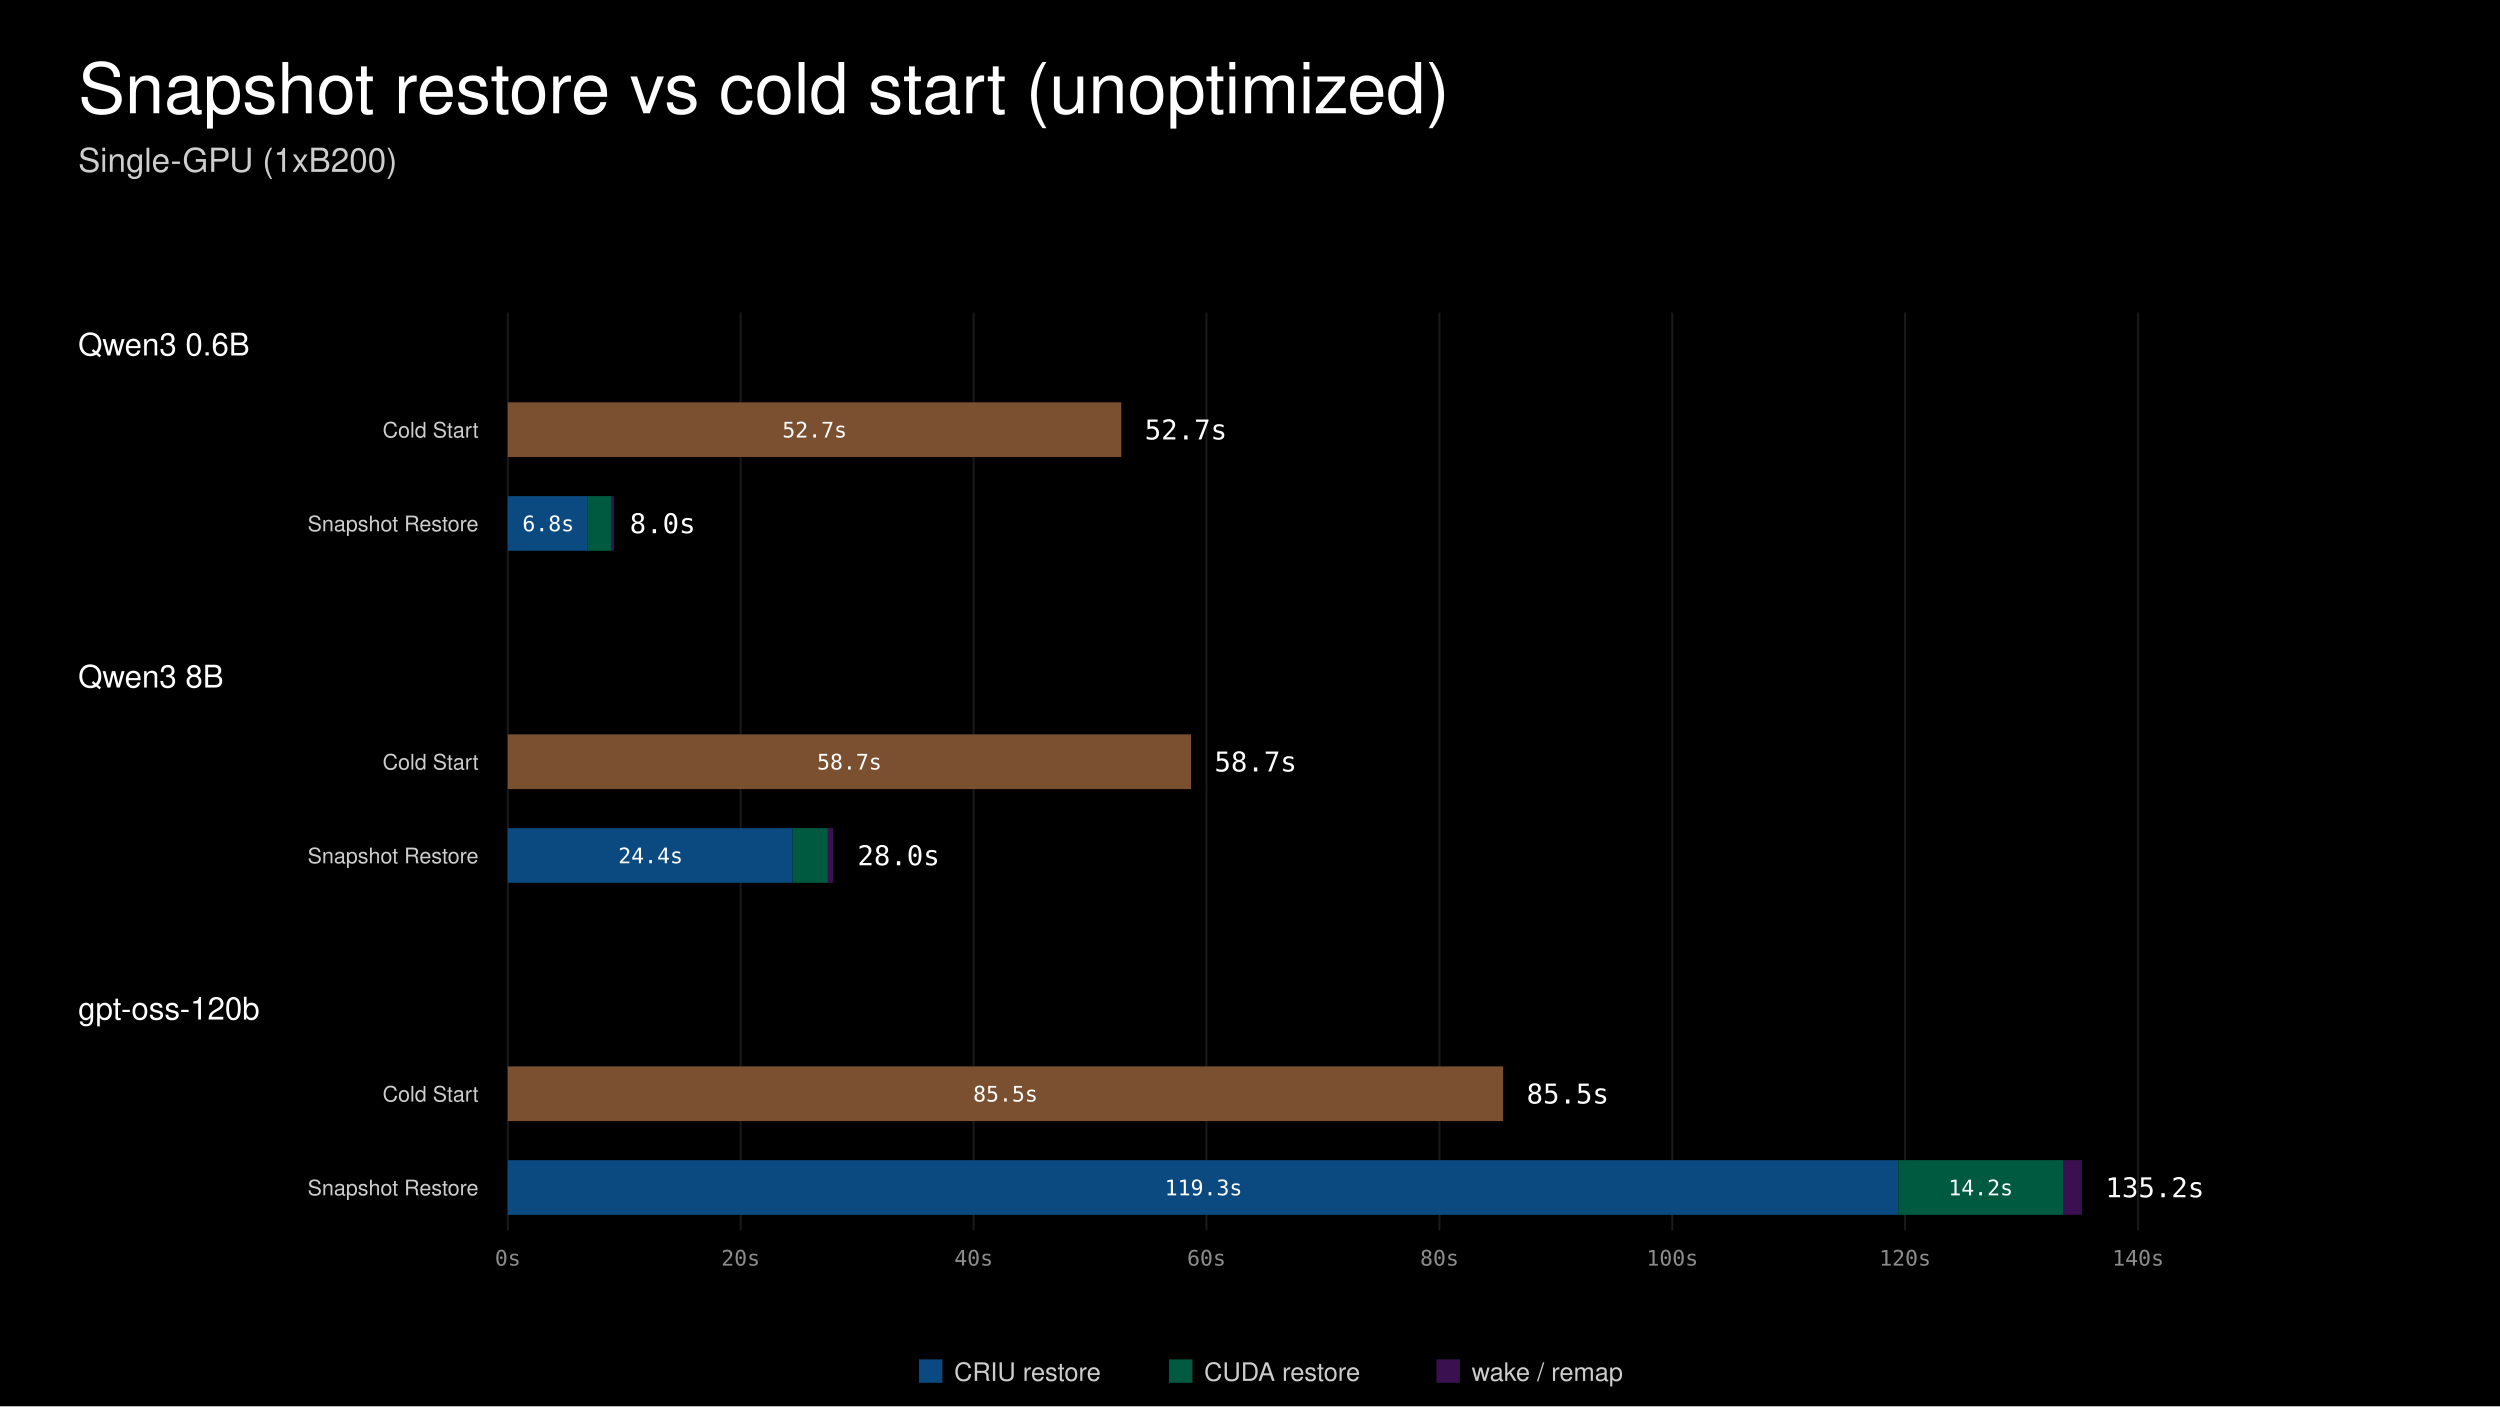
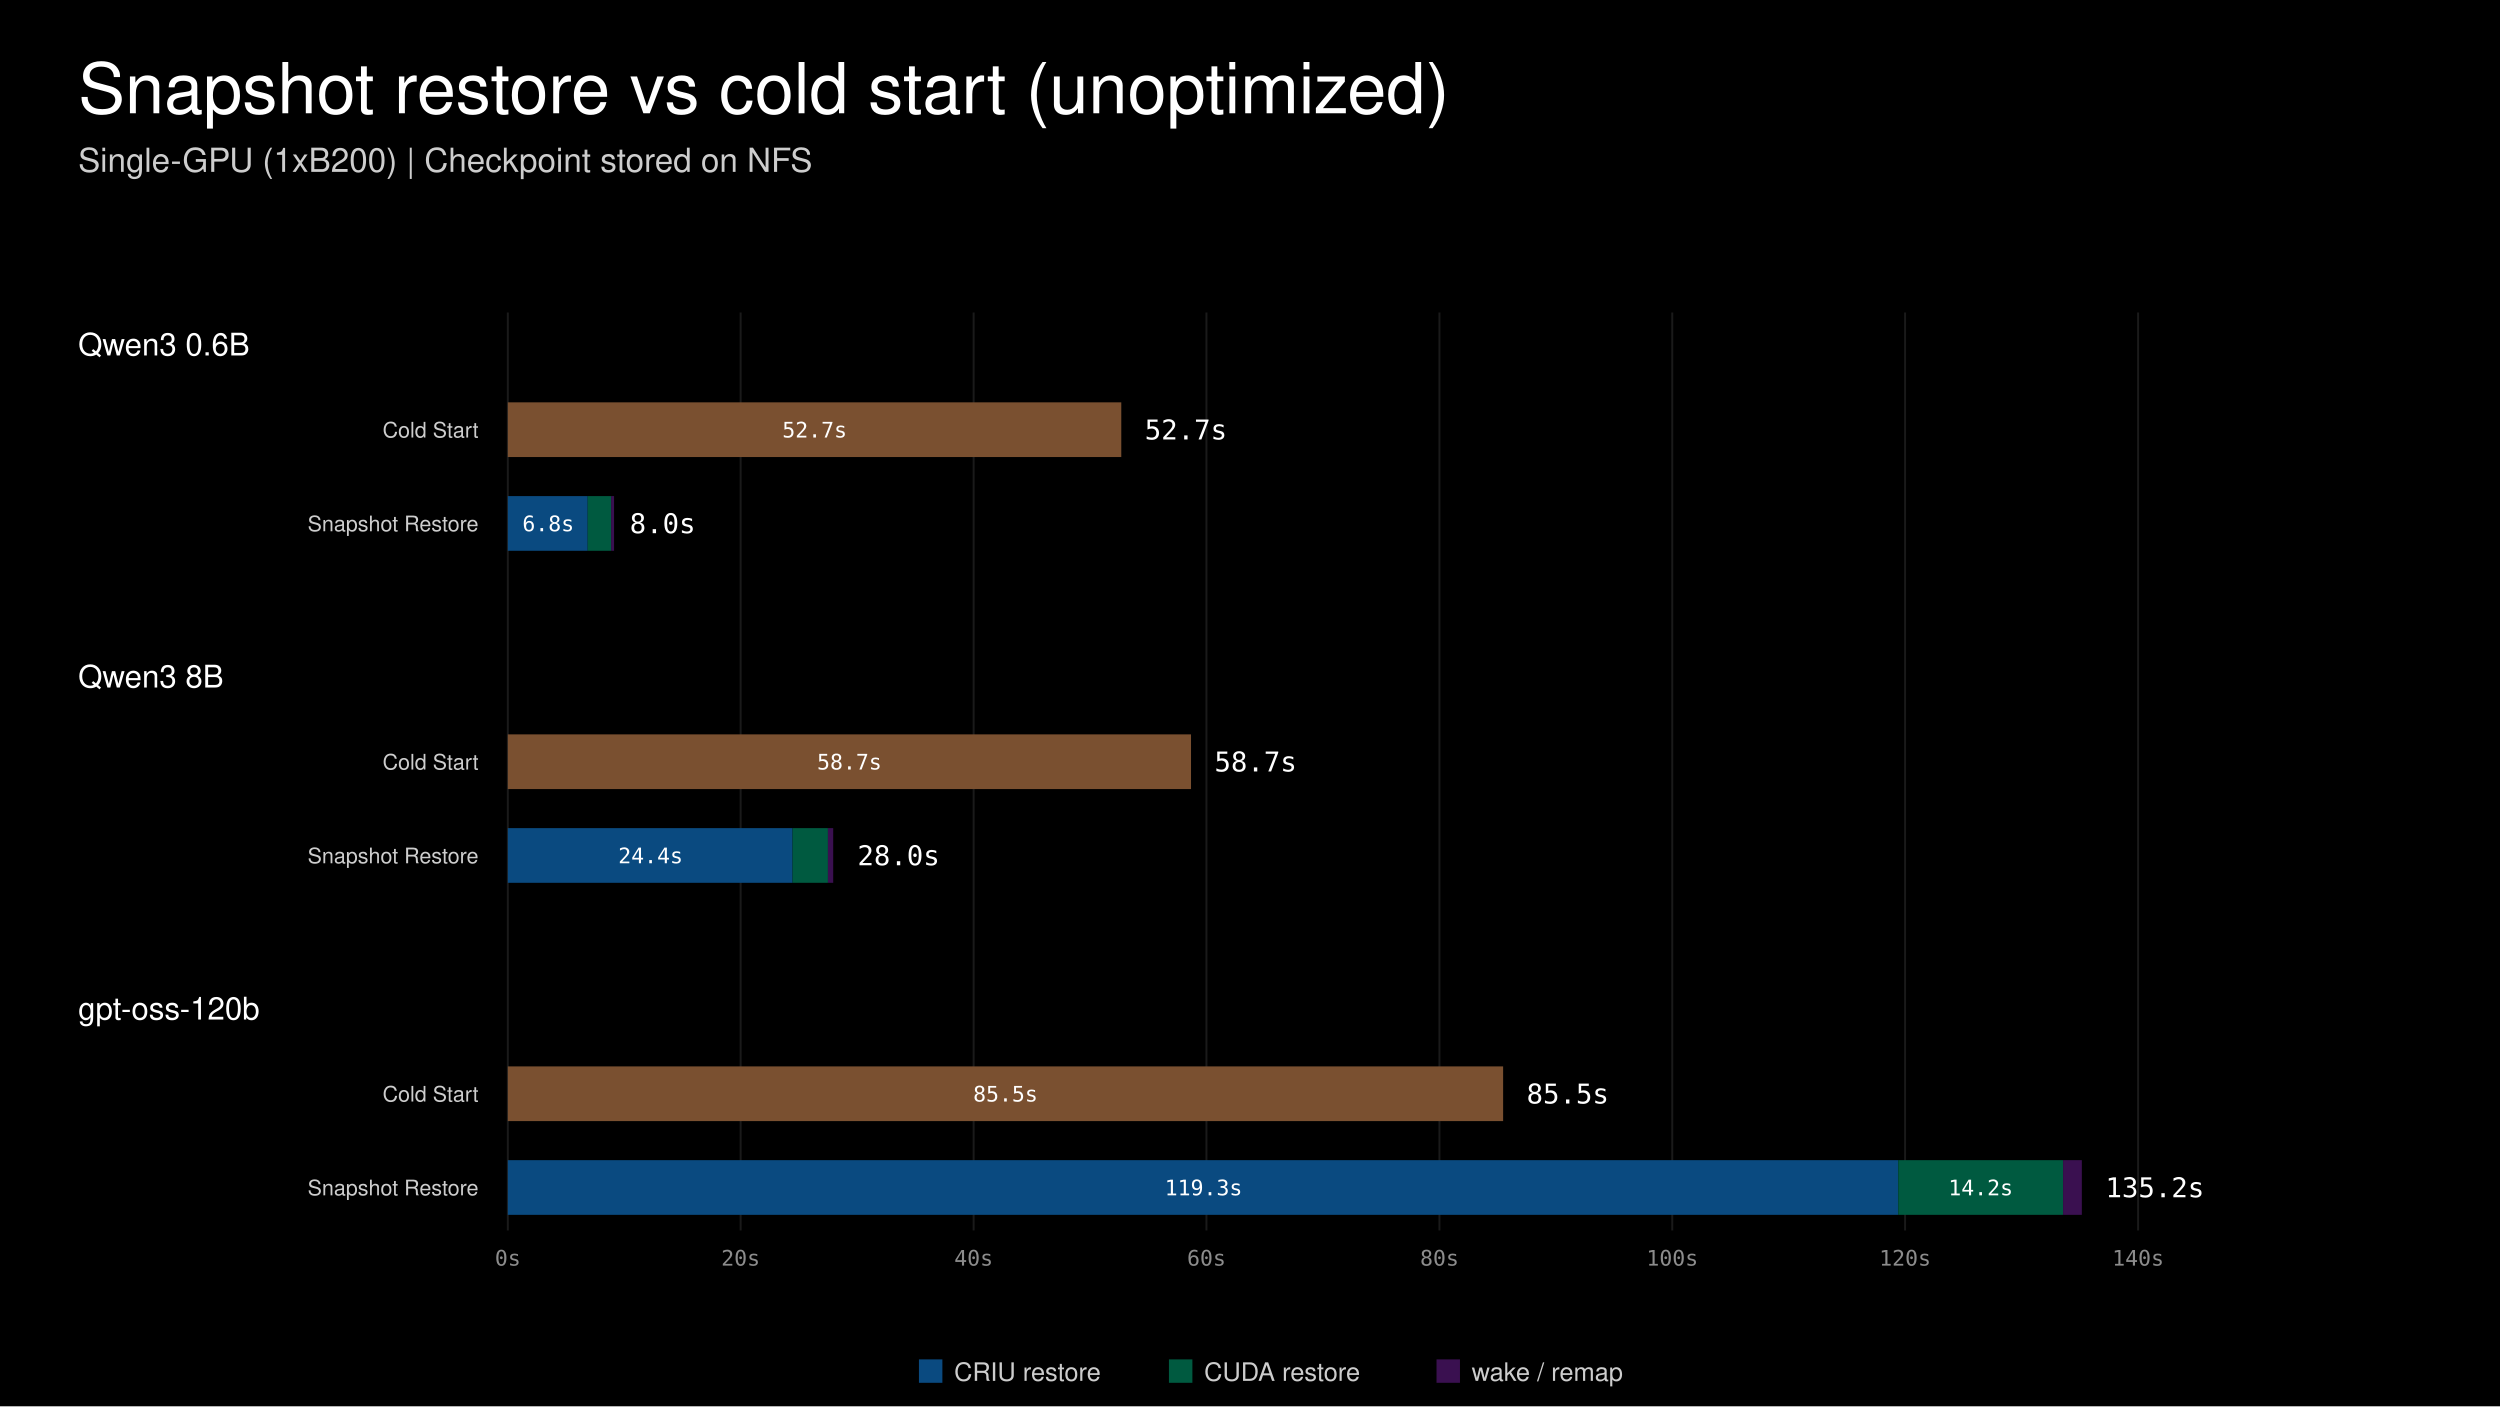
<svg xmlns="http://www.w3.org/2000/svg" width="1280" height="720" viewBox="0 0 1280 720">
  <rect width="1280" height="720" fill="#000000" />
  <style>
  .title { font-family: "Helvetica Neue", Helvetica, Geist, Arial, sans-serif; font-size: 36px; font-weight: 300; fill: #ffffff; }
  .subtitle { font-family: "Helvetica Neue", Helvetica, Geist, Arial, sans-serif; font-size: 17px; font-weight: 300; fill: #cdcdcd; }
  .model { font-family: Geist, "Helvetica Neue", Helvetica, Arial, sans-serif; font-size: 16px; font-weight: 500; fill: #ffffff; }
  .lane-label { font-family: Geist, "Helvetica Neue", Helvetica, Arial, sans-serif; font-size: 11px; font-weight: 400; fill: #cdcdcd; }
  .num { font-family: "Geist Mono", "SF Mono", Menlo, Consolas, monospace; font-size: 11px; font-weight: 500; fill: #ffffff; }
  .num-on-green { font-family: "Geist Mono", "SF Mono", Menlo, Consolas, monospace; font-size: 11px; font-weight: 600; fill: #000000; }
  .total { font-family: "Geist Mono", "SF Mono", Menlo, Consolas, monospace; font-size: 14px; font-weight: 500; fill: #ffffff; }
  .axis { font-family: "Geist Mono", "SF Mono", Menlo, Consolas, monospace; font-size: 11px; font-weight: 400; fill: #8c8c8c; }
  .legend { font-family: Geist, "Helvetica Neue", Helvetica, Arial, sans-serif; font-size: 13px; font-weight: 400; fill: #cdcdcd; }
</style>
  <text class="title" x="40" y="58">Snapshot restore vs cold start (unoptimized)</text>
-   <text class="subtitle" x="40" y="88">Single-GPU (1xB200)</text>
+   <text class="subtitle" x="40" y="88">Single-GPU (1xB200) | Checkpoint stored on NFS</text>
  <line x1="260.0" y1="160" x2="260.0" y2="630" stroke="#1a1a1a" stroke-width="1" />
  <text class="axis" x="260.0" y="648" text-anchor="middle">0s</text>
  <line x1="379.2" y1="160" x2="379.2" y2="630" stroke="#1a1a1a" stroke-width="1" />
  <text class="axis" x="379.2" y="648" text-anchor="middle">20s</text>
  <line x1="498.5" y1="160" x2="498.5" y2="630" stroke="#1a1a1a" stroke-width="1" />
  <text class="axis" x="498.5" y="648" text-anchor="middle">40s</text>
  <line x1="617.7" y1="160" x2="617.7" y2="630" stroke="#1a1a1a" stroke-width="1" />
  <text class="axis" x="617.7" y="648" text-anchor="middle">60s</text>
  <line x1="737.0" y1="160" x2="737.0" y2="630" stroke="#1a1a1a" stroke-width="1" />
  <text class="axis" x="737.0" y="648" text-anchor="middle">80s</text>
  <line x1="856.2" y1="160" x2="856.2" y2="630" stroke="#1a1a1a" stroke-width="1" />
  <text class="axis" x="856.2" y="648" text-anchor="middle">100s</text>
  <line x1="975.4" y1="160" x2="975.4" y2="630" stroke="#1a1a1a" stroke-width="1" />
  <text class="axis" x="975.4" y="648" text-anchor="middle">120s</text>
  <line x1="1094.7" y1="160" x2="1094.7" y2="630" stroke="#1a1a1a" stroke-width="1" />
  <text class="axis" x="1094.7" y="648" text-anchor="middle">140s</text>
  <text class="model" x="40" y="182">Qwen3 0.6B</text>
  <text class="lane-label" x="245" y="224.0" text-anchor="end">Cold Start</text>
  <text class="lane-label" x="245" y="272.0" text-anchor="end">Snapshot Restore</text>
  <rect x="260.0" y="206" width="314.1" height="28" fill="#7a5030" />
  <text class="num" x="417.1" y="224.0" text-anchor="middle">52.7s</text>
  <text class="total" x="586.1" y="225.0">52.7s</text>
  <rect x="260.0" y="254" width="40.9" height="28" fill="#0a4a80" />
  <text class="num" x="280.7" y="272.0" text-anchor="middle">6.8s</text>
  <rect x="300.9" y="254" width="12.0" height="28" fill="#005a40" />
  <rect x="312.9" y="254" width="1.5" height="28" fill="#3a1050" />
  <text class="total" x="322.4" y="273.0">8.0s</text>
  <text class="model" x="40" y="352">Qwen3 8B</text>
  <text class="lane-label" x="245" y="394.0" text-anchor="end">Cold Start</text>
  <text class="lane-label" x="245" y="442.0" text-anchor="end">Snapshot Restore</text>
  <rect x="260.0" y="376" width="349.8" height="28" fill="#7a5030" />
  <text class="num" x="434.9" y="394.0" text-anchor="middle">58.7s</text>
  <text class="total" x="621.8" y="395.0">58.7s</text>
  <rect x="260.0" y="424" width="145.8" height="28" fill="#0a4a80" />
  <text class="num" x="333.1" y="442.0" text-anchor="middle">24.4s</text>
  <rect x="405.8" y="424" width="18.1" height="28" fill="#005a40" />
  <rect x="423.9" y="424" width="2.7" height="28" fill="#3a1050" />
  <text class="total" x="439.0" y="443.0">28.0s</text>
  <text class="model" x="40" y="522">gpt-oss-120b</text>
  <text class="lane-label" x="245" y="564.0" text-anchor="end">Cold Start</text>
  <text class="lane-label" x="245" y="612.0" text-anchor="end">Snapshot Restore</text>
  <rect x="260.0" y="546" width="509.6" height="28" fill="#7a5030" />
  <text class="num" x="514.8" y="564.0" text-anchor="middle">85.5s</text>
  <text class="total" x="781.6" y="565.0">85.5s</text>
  <rect x="260.0" y="594" width="711.9" height="28" fill="#0a4a80" />
  <text class="num" x="616.2" y="612.0" text-anchor="middle">119.3s</text>
  <rect x="971.9" y="594" width="84.4" height="28" fill="#005a40" />
  <text class="num" x="1014.1" y="612.0" text-anchor="middle">14.2s</text>
  <rect x="1056.3" y="594" width="9.6" height="28" fill="#3a1050" />
  <text class="total" x="1078.0" y="613.0">135.2s</text>
  <rect x="470.5" y="696" width="12" height="12" fill="#0a4a80" />
  <text class="legend" x="488.5" y="707">CRIU restore</text>
  <rect x="598.5" y="696" width="12" height="12" fill="#005a40" />
  <text class="legend" x="616.5" y="707">CUDA restore</text>
  <rect x="735.5" y="696" width="12" height="12" fill="#3a1050" />
  <text class="legend" x="753.5" y="707">wake / remap</text>
</svg>
